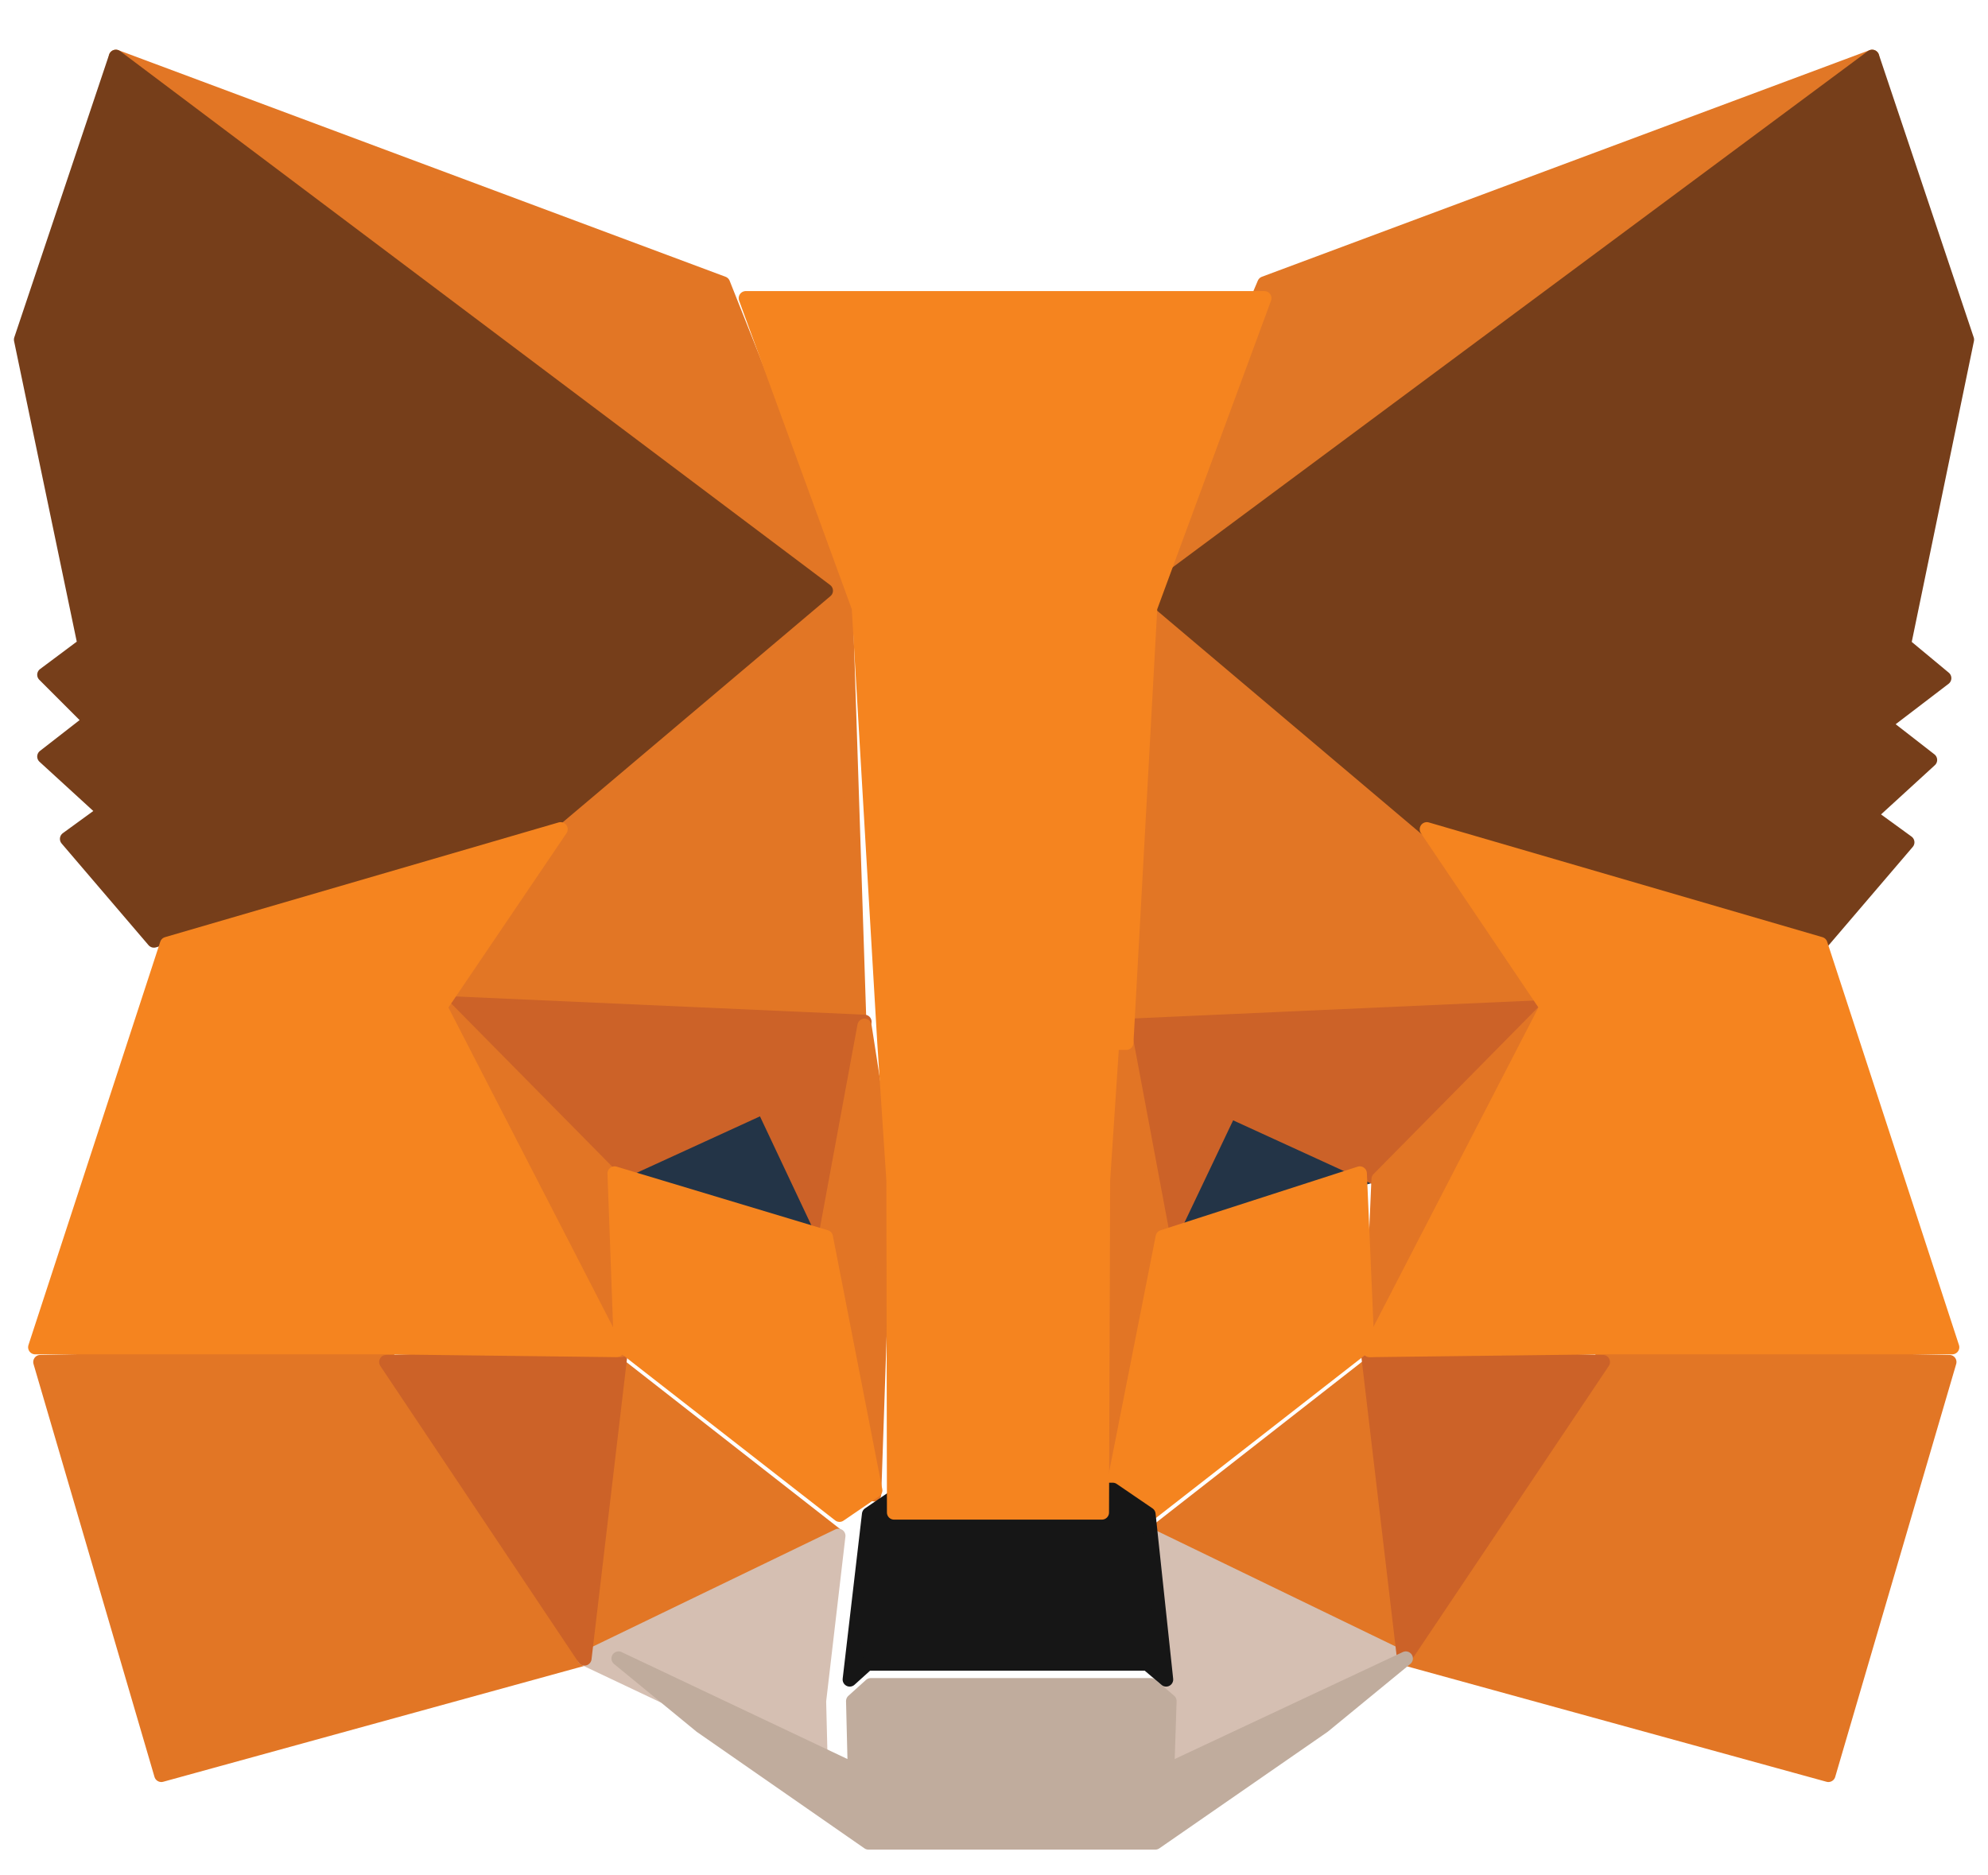
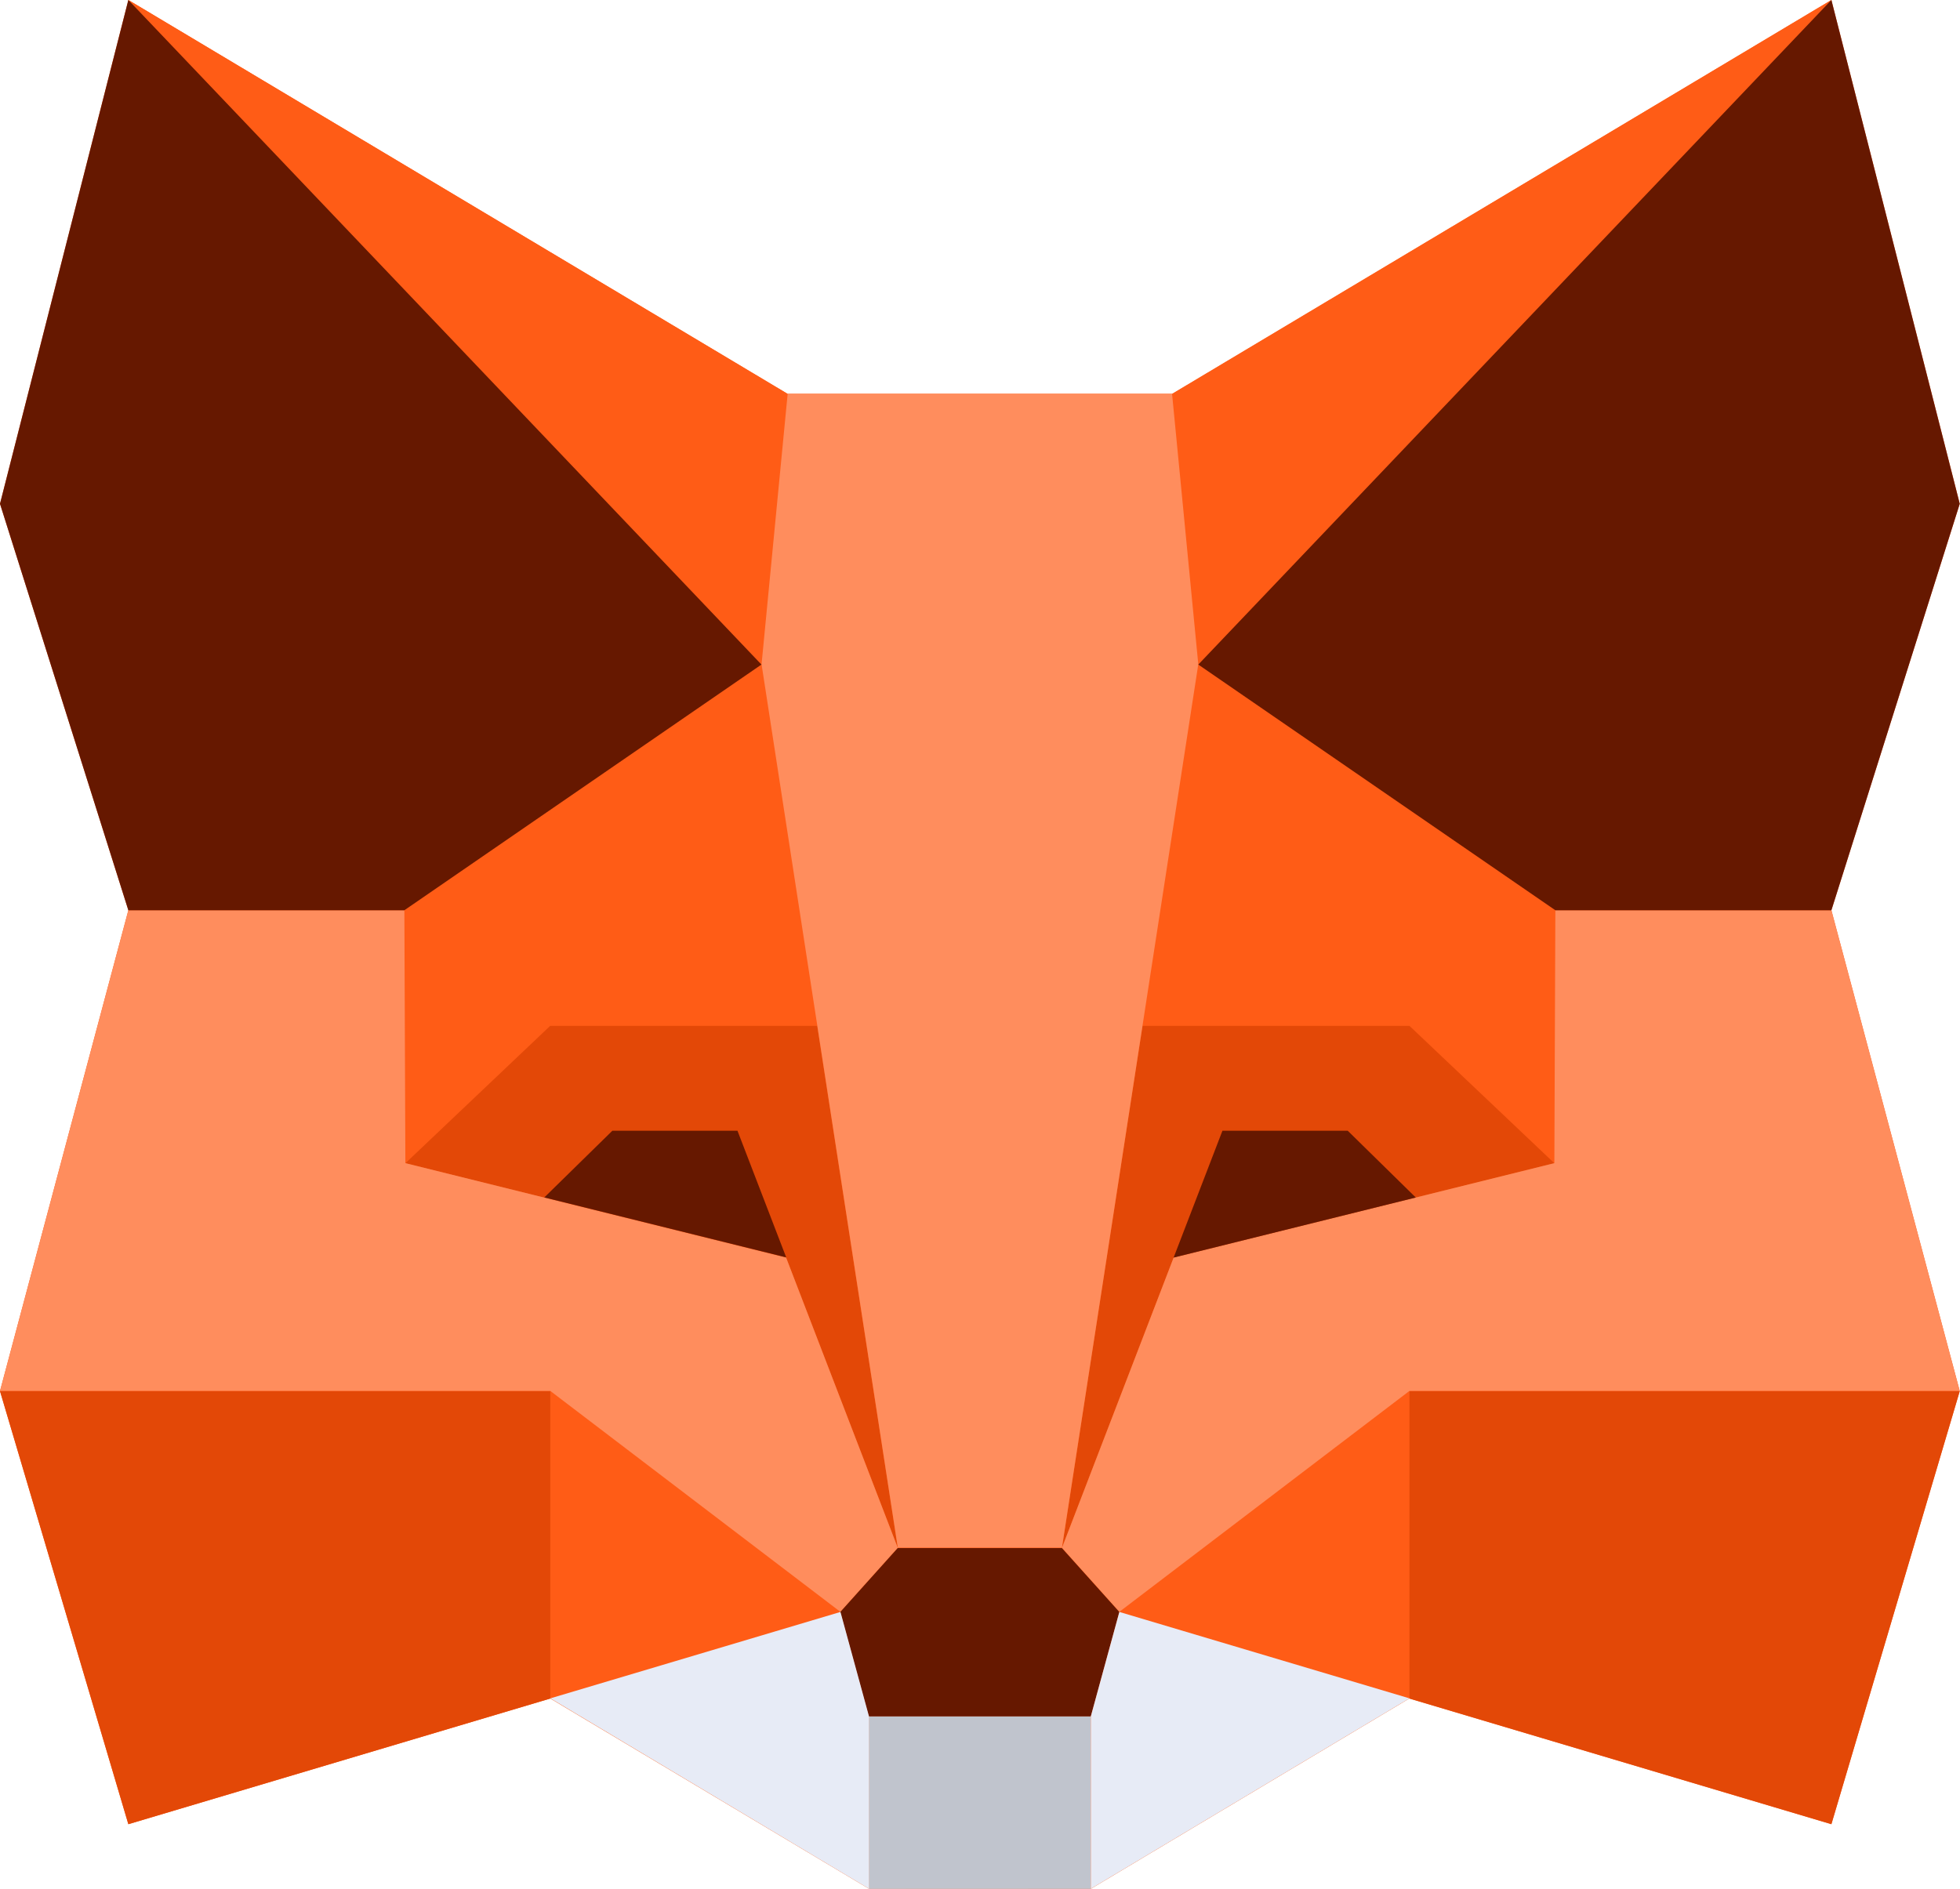
- <svg xmlns="http://www.w3.org/2000/svg" viewBox="0 0 35 33" fill="none">
-   <path d="M32.96 1l-13.13 9.72 2.43-5.73L32.96 1z" fill="#E17726" stroke="#E17726" stroke-width=".25" stroke-linecap="round" stroke-linejoin="round" />
-   <path d="M2.04 1l13 9.81-2.31-5.82L2.04 1zM28.23 23.86l-3.49 5.34 7.45 2.05 2.13-7.27-6.09-.12zM.71 23.98l2.13 7.27 7.45-2.05-3.49-5.34L.71 23.98z" fill="#E27625" stroke="#E27625" stroke-width=".25" stroke-linecap="round" stroke-linejoin="round" />
-   <path d="M9.87 14.51l-2.13 3.22 7.39.33-.26-7.94-5 4.39zM25.12 14.51l-5.07-4.46-.18 8.01 7.39-.33-2.14-3.22zM10.29 29.2l4.45-2.16-3.84-3-.61 5.16zM20.26 27.04l4.46 2.16-.62-5.16-3.84 3z" fill="#E27625" stroke="#E27625" stroke-width=".25" stroke-linecap="round" stroke-linejoin="round" />
-   <path d="M24.72 29.2l-4.46-2.16.36 2.91-.04 1.22 4.14-1.97zM10.29 29.2l4.16 1.97-.03-1.22.34-2.91-4.47 2.16z" fill="#D5BFB2" stroke="#D5BFB2" stroke-width=".25" stroke-linecap="round" stroke-linejoin="round" />
-   <path d="M14.52 21.78l-3.7-1.09 2.61-1.2 1.09 2.29zM20.47 21.78l1.09-2.29 2.62 1.2-3.71 1.09z" fill="#233447" stroke="#233447" stroke-width=".25" stroke-linecap="round" stroke-linejoin="round" />
-   <path d="M10.29 29.2l.63-5.34-4.12.12 3.49 5.22zM24.09 23.86l.63 5.34 3.5-5.22-4.13-.12zM27.26 17.73l-7.39.33.69 3.79 1.09-2.29 2.62 1.2 2.99-3.03zM10.82 20.69l2.62-1.2 1.08 2.29.7-3.79-7.39-.33 2.99 3.03z" fill="#CC6228" stroke="#CC6228" stroke-width=".25" stroke-linecap="round" stroke-linejoin="round" />
-   <path d="M7.83 17.73l3.1 6.04-.11-3.01-2.99-3.03zM24.27 20.76l-.13 3.01 3.12-6.04-2.99 3.03zM15.22 18.06l-.7 3.79.87 4.46.2-5.87-.37-2.38zM19.78 18.06l-.36 2.37.19 5.88.88-4.46-.71-3.79z" fill="#E27525" stroke="#E27525" stroke-width=".25" stroke-linecap="round" stroke-linejoin="round" />
-   <path d="M20.47 21.78l-.88 4.46.63.43 3.85-3-.13-3.01-3.47 1.12zM10.82 20.66l.11 3.01 3.85 3 .63-.43-.87-4.46-3.72-1.12z" fill="#F5841F" stroke="#F5841F" stroke-width=".25" stroke-linecap="round" stroke-linejoin="round" />
-   <path d="M20.55 31.17l.04-1.22-.33-.28h-4.93l-.31.28.03 1.22-4.16-1.97 1.45 1.19 2.95 2.05h5.05l2.96-2.05 1.45-1.19-4.2 1.97z" fill="#C0AC9D" stroke="#C0AC9D" stroke-width=".25" stroke-linecap="round" stroke-linejoin="round" />
-   <path d="M20.22 26.66l-.63-.43h-3.66l-.63.43-.34 2.91.31-.28h4.93l.33.28-.31-2.91z" fill="#161616" stroke="#161616" stroke-width=".25" stroke-linecap="round" stroke-linejoin="round" />
-   <path d="M33.52 11.35l1.11-5.37L32.96 1l-12.74 9.46 4.9 4.14 6.93 2.02 1.53-1.79-.66-.48 1.06-.97-.81-.63 1.06-.81-.71-.59zM.37 5.98l1.12 5.37-.71.53.81.81-.81.63 1.06.97-.66.48 1.53 1.79 6.93-2.02 4.9-4.14L2.04 1 .37 5.98z" fill="#763E1A" stroke="#763E1A" stroke-width=".25" stroke-linecap="round" stroke-linejoin="round" />
-   <path d="M32.05 16.62l-6.93-2.02 2.11 3.13-3.12 6.04 4.12-.05h6.14l-2.32-7.1zM9.87 14.6L2.94 16.62.62 23.72h6.13l4.11.05-3.11-6.04 2.12-3.13zM19.83 18.36l.42-7.66 2.01-5.45h-9.13l1.99 5.45.45 7.66.16 2.42.01 5.85h3.66l.02-5.85.16-2.42z" fill="#F5841F" stroke="#F5841F" stroke-width=".25" stroke-linecap="round" stroke-linejoin="round" />
+ <svg xmlns="http://www.w3.org/2000/svg" version="1.1" id="Layer_1" x="0px" y="0px" viewBox="0 0 142 136.878" style="enable-background:new 0 0 142 136.878;" xml:space="preserve">
+   <path style="fill:#FF5C16;" d="M132.682,132.192l-30.583-9.106l-23.063,13.787l-16.092-0.007l-23.077-13.78l-30.569,9.106L0,100.801  l9.299-34.839L0,36.507L9.299,0l47.766,28.538h27.85L132.682,0l9.299,36.507l-9.299,29.455l9.299,34.839L132.682,132.192  L132.682,132.192z" />
+   <path style="fill:#FF5C16;" d="M9.305,0l47.767,28.558l-1.899,19.599L9.305,0z M39.875,100.814l21.017,16.01l-21.017,6.261  C39.875,123.085,39.875,100.814,39.875,100.814z M59.212,74.345l-4.039-26.174L29.317,65.97l-0.014-0.007v0.013l0.08,18.321  l10.485-9.951L59.212,74.345L59.212,74.345z M132.682,0L84.915,28.558l1.893,19.599L132.682,0z M102.113,100.814l-21.018,16.01  l21.018,6.261V100.814z M112.678,65.975h0.007H112.678v-0.013l-0.006,0.007L86.815,48.171l-4.039,26.174h19.336l10.492,9.95  C112.604,84.295,112.678,65.975,112.678,65.975z" />
+   <path style="fill:#E34807;" d="M39.868,123.085l-30.569,9.106L0,100.814h39.868C39.868,100.814,39.868,123.085,39.868,123.085z   M59.205,74.338l5.839,37.84l-8.093-21.04L29.37,84.295l10.491-9.956h19.344L59.205,74.338z M102.112,123.085l30.57,9.106  l9.299-31.378h-39.869C102.112,100.814,102.112,123.085,102.112,123.085z M82.776,74.338l-5.839,37.84l8.092-21.04l27.583-6.843  l-10.498-9.956H82.776V74.338z" />
+   <path style="fill:#FF8D5D;" d="M0,100.801l9.299-34.839h19.997l0.073,18.327l27.584,6.843l8.092,21.039l-4.16,4.633l-21.017-16.01H0  V100.801z M141.981,100.801l-9.299-34.839h-19.998l-0.073,18.327l-27.582,6.843l-8.093,21.039l4.159,4.633l21.018-16.01h39.868  V100.801z M84.915,28.538h-27.85l-1.891,19.599l9.872,64.013h11.891l9.878-64.013L84.915,28.538z" />
+   <path style="fill:#661800;" d="M9.299,0L0,36.507l9.299,29.455h19.997l25.87-17.804L9.299,0z M53.426,81.938h-9.059l-4.932,4.835  l17.524,4.344l-3.533-9.186V81.938z M132.682,0l9.299,36.507l-9.299,29.455h-19.998L86.815,48.158L132.682,0z M88.568,81.938h9.072  l4.932,4.841l-17.544,4.353l3.54-9.201V81.938z M79.029,124.385l2.067-7.567l-4.16-4.633h-11.9l-4.159,4.633l2.066,7.567" />
+   <path style="fill:#C0C4CD;" d="M79.029,124.384v12.495H62.945v-12.495L79.029,124.384L79.029,124.384z" />
+   <path style="fill:#E7EBF6;" d="M39.875,123.072l23.083,13.8v-12.495l-2.067-7.566C60.891,116.811,39.875,123.072,39.875,123.072z   M102.113,123.072l-23.084,13.8v-12.495l2.067-7.566C81.096,116.811,102.113,123.072,102.113,123.072z" />
</svg>
